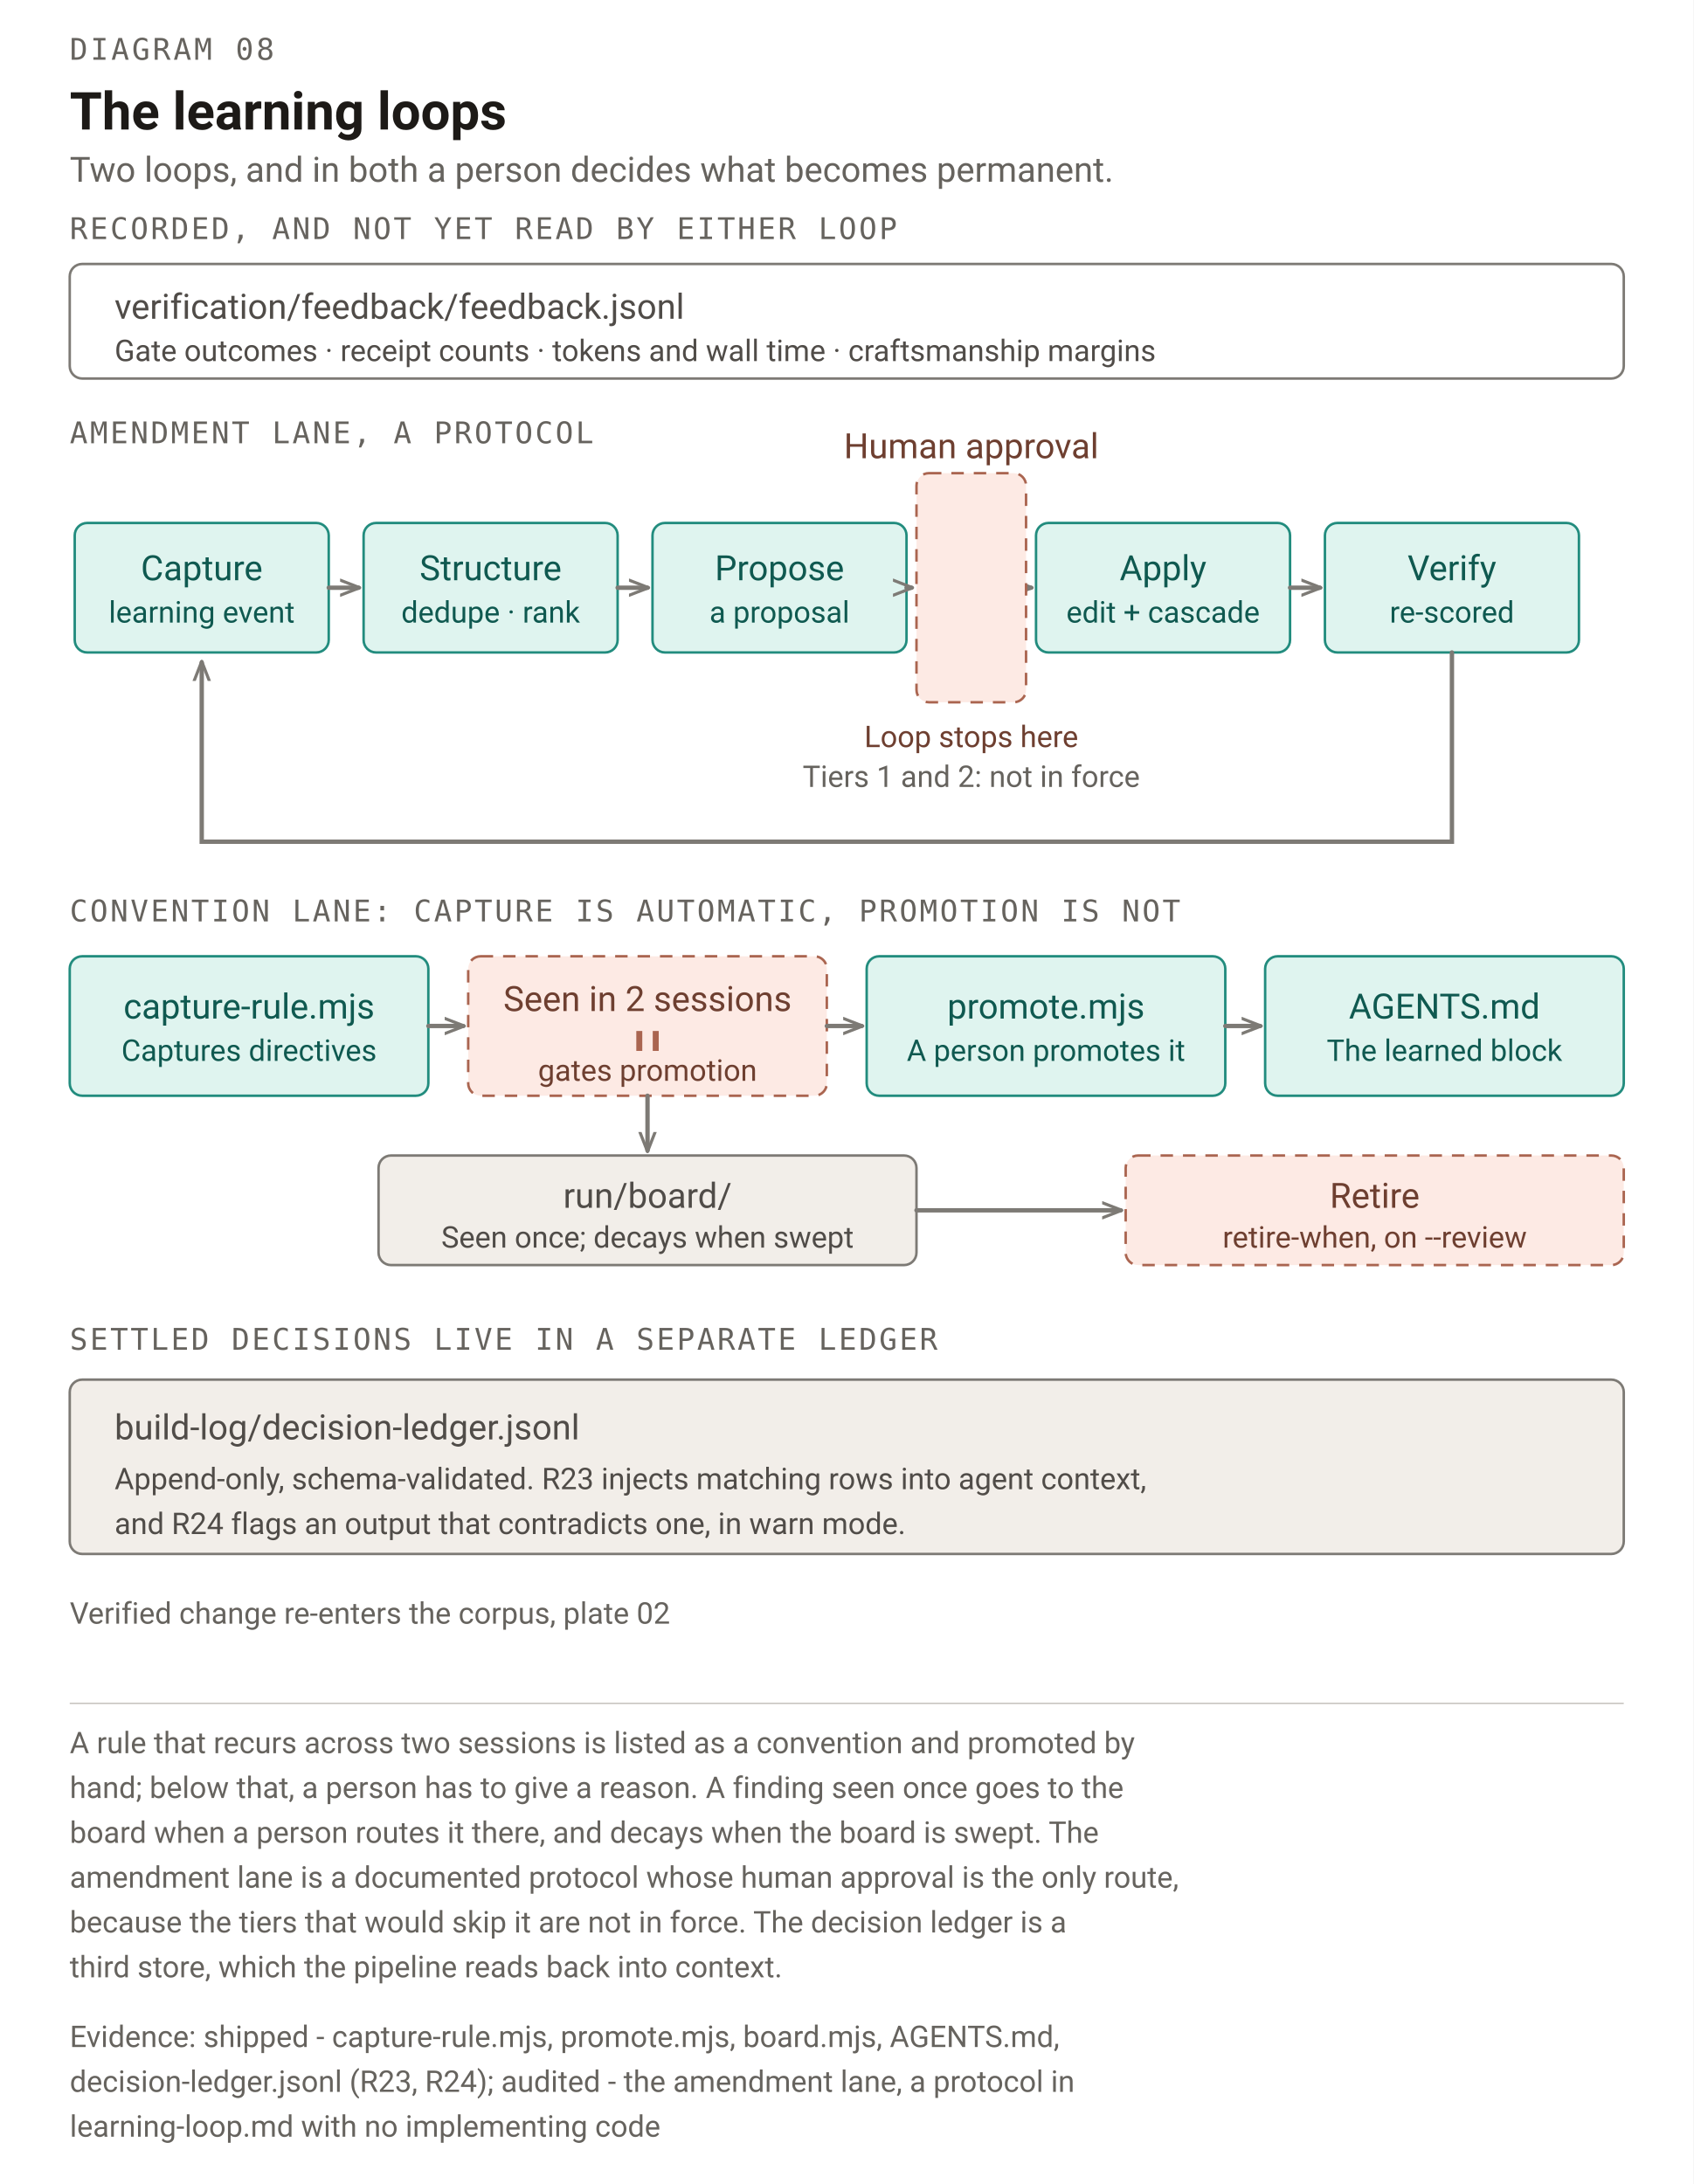
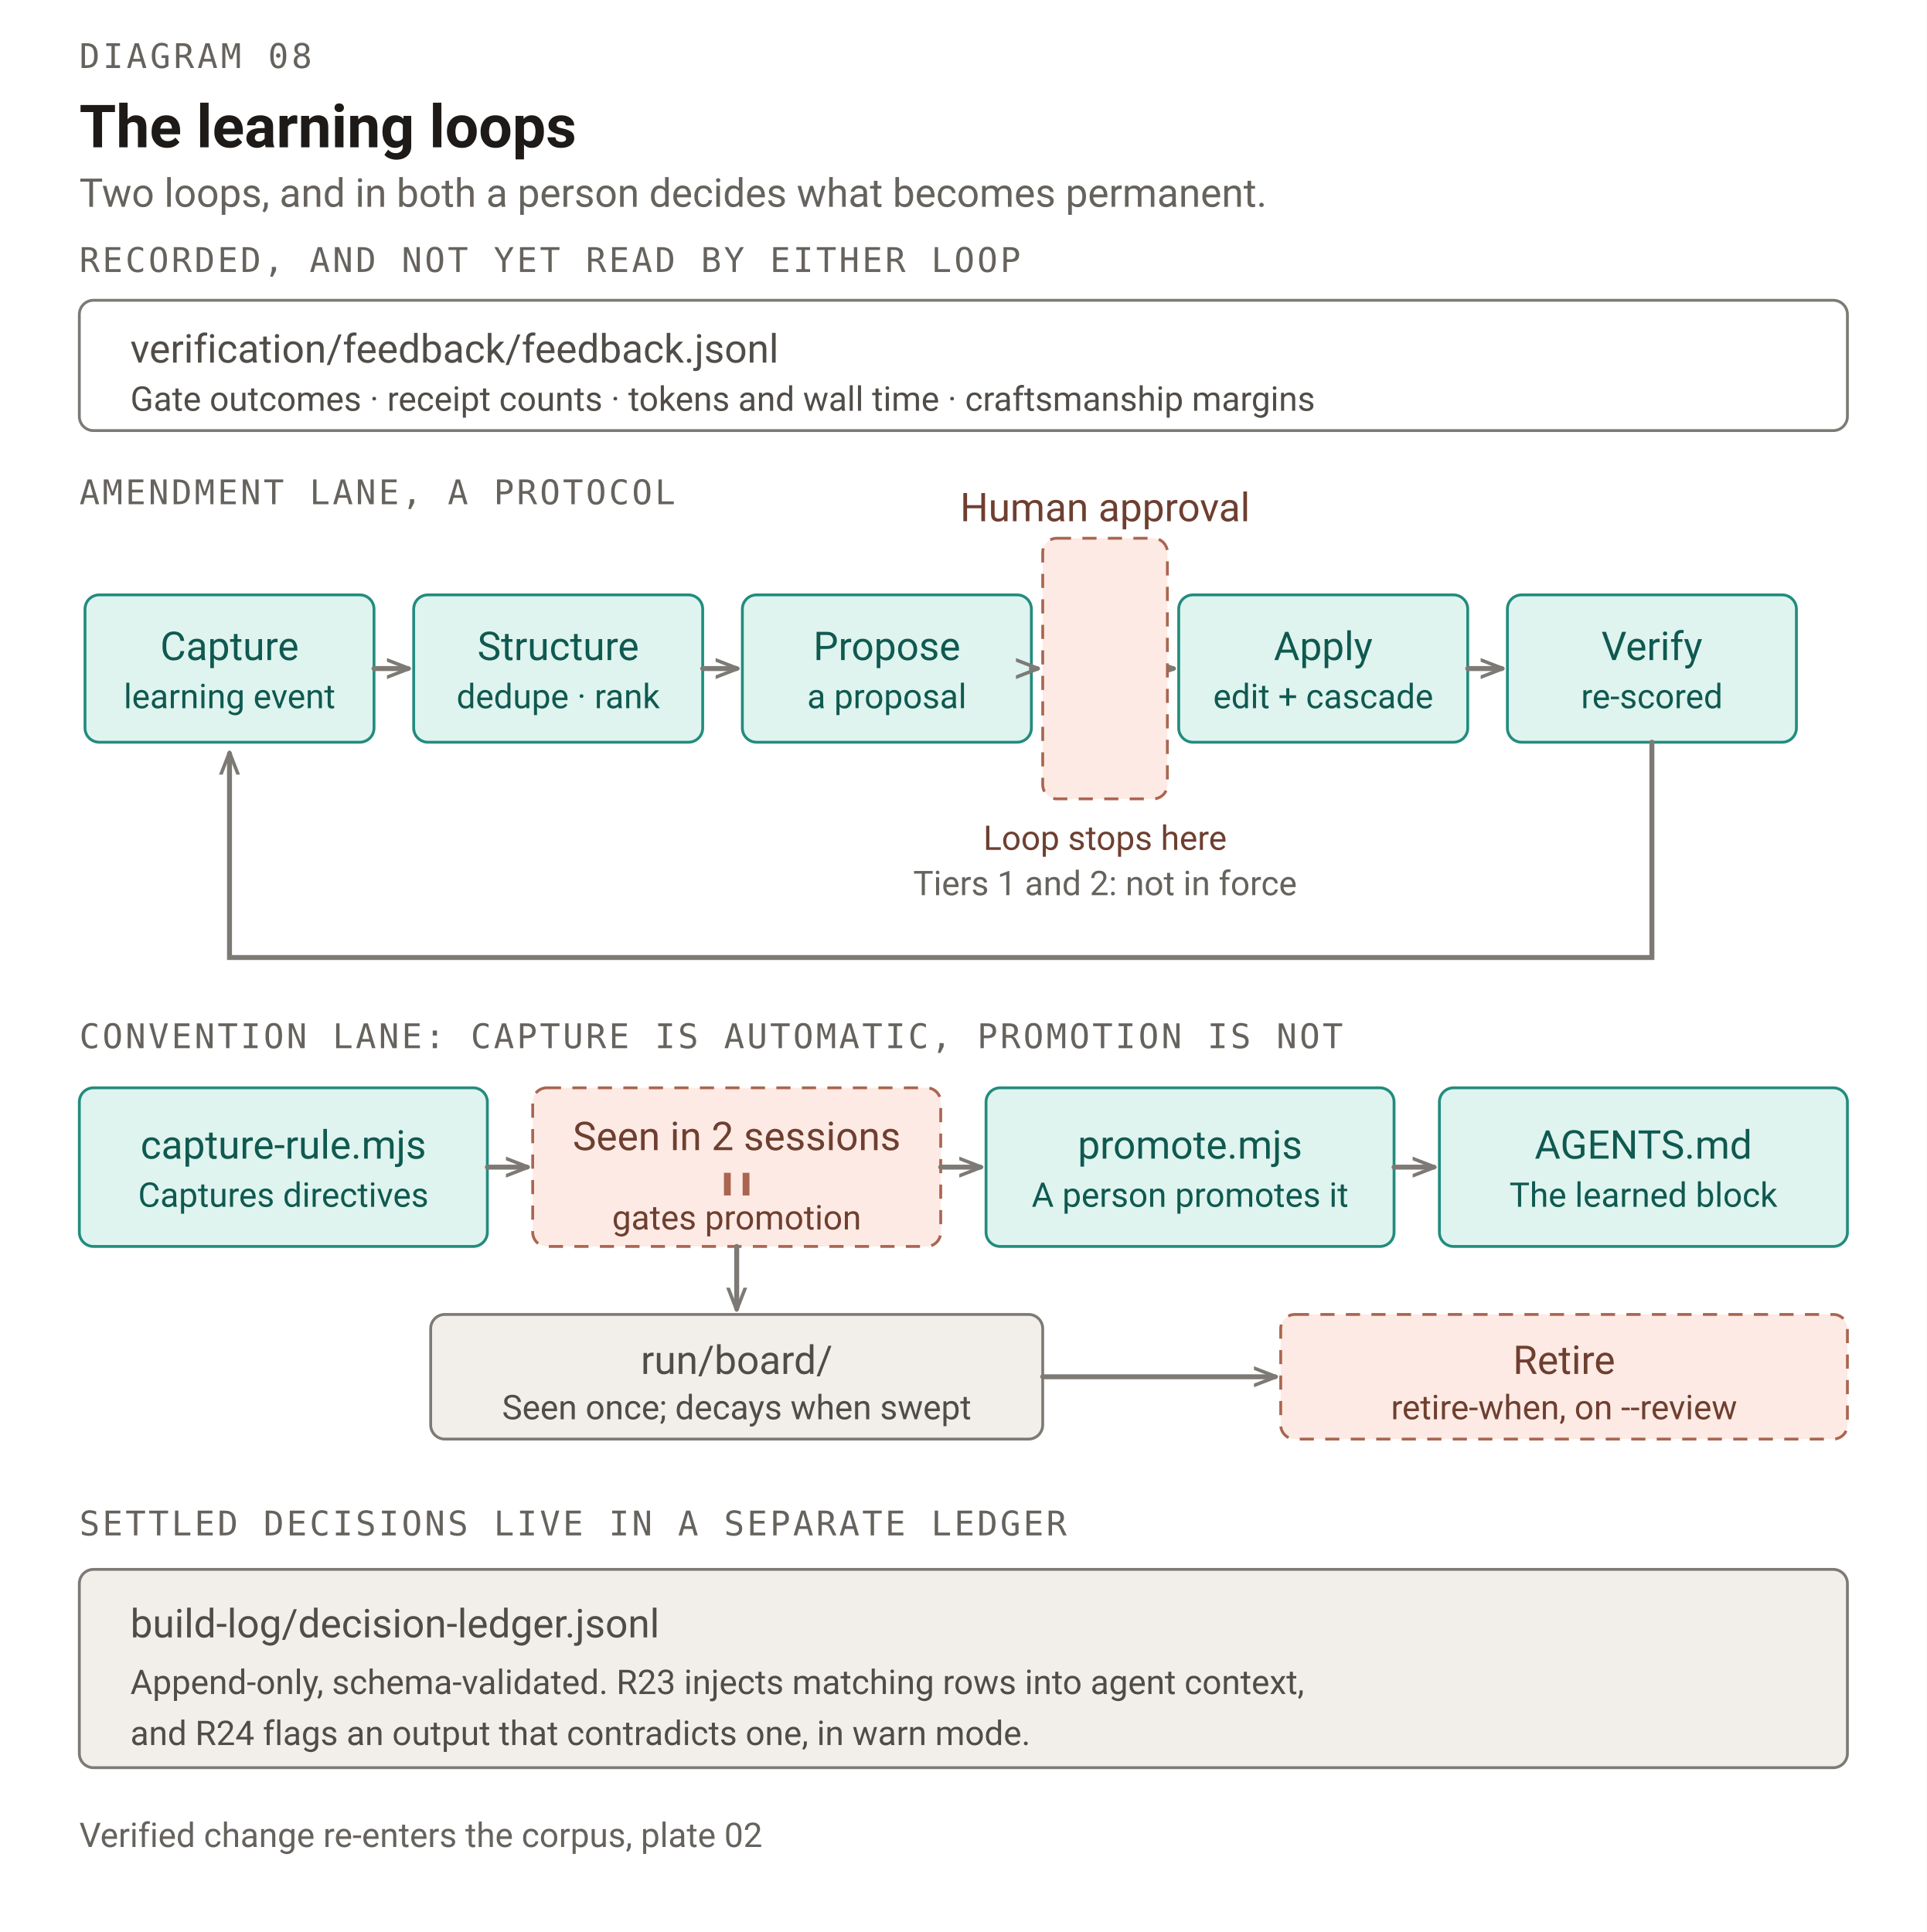
- <svg xmlns="http://www.w3.org/2000/svg" viewBox="0 0 680 877" width="100%" role="img" aria-label="The learning loops. Two loops, and in both a person decides what becomes permanent.">
+ <svg xmlns="http://www.w3.org/2000/svg" viewBox="0 0 680 682" width="100%" role="img" aria-label="The learning loops. Two loops, and in both a person decides what becomes permanent.">
  <style>text{font-family:system-ui,-apple-system,'Segoe UI',Roboto,'Helvetica Neue',sans-serif}text.mono{font-family:ui-monospace,'SFMono-Regular','Cascadia Mono','Segoe UI Mono','DejaVu Sans Mono','Liberation Mono',monospace}.num{font-variant-numeric:tabular-nums}@media (prefers-color-scheme:dark){.teal-f{fill:#122925;stroke:#61c2b2}.teal-o{stroke:#61c2b2}.teal-t{fill:#bee8e0}.teal-m{fill:#61c2b2}.teal-h{stroke:#32a091}.purple-f{fill:#242232;stroke:#ada4e6}.purple-o{stroke:#ada4e6}.purple-t{fill:#dddafb}.purple-m{fill:#ada4e6}.purple-h{stroke:#8b81c5}.coral-f{fill:#311f19;stroke:#e39982}.coral-o{stroke:#e39982}.coral-t{fill:#fad5c9}.coral-m{fill:#e39982}.coral-h{stroke:#c0765f}.gray-f{fill:#262421;stroke:#b1ada8}.gray-o{stroke:#b1ada8}.gray-t{fill:#e1ddd8}.gray-m{fill:#b1ada8}.gray-h{stroke:#8f8b87}.surface{fill:#0d0b08}.ink{fill:#ebe7e2}.mute{fill:#dbd7d2}.rule{stroke:#5b5753}}[data-theme=dark] .teal-f{fill:#122925;stroke:#61c2b2}[data-theme=dark] .teal-o{stroke:#61c2b2}[data-theme=dark] .teal-t{fill:#bee8e0}[data-theme=dark] .teal-m{fill:#61c2b2}[data-theme=dark] .teal-h{stroke:#32a091}[data-theme=dark] .purple-f{fill:#242232;stroke:#ada4e6}[data-theme=dark] .purple-o{stroke:#ada4e6}[data-theme=dark] .purple-t{fill:#dddafb}[data-theme=dark] .purple-m{fill:#ada4e6}[data-theme=dark] .purple-h{stroke:#8b81c5}[data-theme=dark] .coral-f{fill:#311f19;stroke:#e39982}[data-theme=dark] .coral-o{stroke:#e39982}[data-theme=dark] .coral-t{fill:#fad5c9}[data-theme=dark] .coral-m{fill:#e39982}[data-theme=dark] .coral-h{stroke:#c0765f}[data-theme=dark] .gray-f{fill:#262421;stroke:#b1ada8}[data-theme=dark] .gray-o{stroke:#b1ada8}[data-theme=dark] .gray-t{fill:#e1ddd8}[data-theme=dark] .gray-m{fill:#b1ada8}[data-theme=dark] .gray-h{stroke:#8f8b87}[data-theme=dark] .surface{fill:#0d0b08}[data-theme=dark] .ink{fill:#ebe7e2}[data-theme=dark] .mute{fill:#dbd7d2}[data-theme=dark] .rule{stroke:#5b5753}[data-theme=light] .teal-f{fill:#dff4ef;stroke:#228c7e}[data-theme=light] .teal-o{stroke:#228c7e}[data-theme=light] .teal-t{fill:#0f5950}[data-theme=light] .teal-m{fill:#228c7e}[data-theme=light] .teal-h{stroke:#32a091}[data-theme=light] .purple-f{fill:#eeecfd;stroke:#7a70af}[data-theme=light] .purple-o{stroke:#7a70af}[data-theme=light] .purple-t{fill:#4d4671}[data-theme=light] .purple-m{fill:#7a70af}[data-theme=light] .purple-h{stroke:#8b81c5}[data-theme=light] .coral-f{fill:#fdeae4;stroke:#aa6550}[data-theme=light] .coral-o{stroke:#aa6550}[data-theme=light] .coral-t{fill:#6e3f30}[data-theme=light] .coral-m{fill:#aa6550}[data-theme=light] .coral-h{stroke:#c0765f}[data-theme=light] .gray-f{fill:#f2eee9;stroke:#7d7a75}[data-theme=light] .gray-o{stroke:#7d7a75}[data-theme=light] .gray-t{fill:#504c48}[data-theme=light] .gray-m{fill:#7d7a75}[data-theme=light] .gray-h{stroke:#8f8b87}[data-theme=light] .surface{fill:#ffffff}[data-theme=light] .ink{fill:#1d1a17}[data-theme=light] .mute{fill:#66635e}[data-theme=light] .rule{stroke:#c1bdb8}</style>
  <defs>
    <marker id="ar-teal" viewBox="0 0 10 10" refX="8.5" refY="5" markerWidth="5" markerHeight="5" orient="auto-start-reverse">
      <path d="M0,1.5 L9,5 L0,8.5" fill="none" stroke="#228c7e" stroke-width="1.4" stroke-linecap="round" stroke-linejoin="round" class="teal-o" />
    </marker>
    <marker id="ar-purple" viewBox="0 0 10 10" refX="8.5" refY="5" markerWidth="5" markerHeight="5" orient="auto-start-reverse">
      <path d="M0,1.5 L9,5 L0,8.5" fill="none" stroke="#7a70af" stroke-width="1.4" stroke-linecap="round" stroke-linejoin="round" class="purple-o" />
    </marker>
    <marker id="ar-coral" viewBox="0 0 10 10" refX="8.5" refY="5" markerWidth="5" markerHeight="5" orient="auto-start-reverse">
      <path d="M0,1.5 L9,5 L0,8.5" fill="none" stroke="#aa6550" stroke-width="1.4" stroke-linecap="round" stroke-linejoin="round" class="coral-o" />
    </marker>
    <marker id="ar-gray" viewBox="0 0 10 10" refX="8.5" refY="5" markerWidth="5" markerHeight="5" orient="auto-start-reverse">
      <path d="M0,1.5 L9,5 L0,8.5" fill="none" stroke="#7d7a75" stroke-width="1.4" stroke-linecap="round" stroke-linejoin="round" class="gray-o" />
    </marker>
  </defs>
-   <rect x="0" y="0" width="680" height="877" fill="#ffffff" class="surface" />
+   <rect x="0" y="0" width="680" height="682" fill="#ffffff" class="surface" />
  <text x="28" y="24" font-size="12" fill="#66635e" letter-spacing="1.1" class="mute mono">DIAGRAM 08</text>
  <text x="28" y="52" font-size="21" fill="#1d1a17" font-weight="600" class="ink">The learning loops</text>
  <text x="28" y="73" font-size="14" fill="#66635e" class="mute">Two loops, and in both a person decides what becomes permanent.</text>
  <text x="28" y="96" font-size="12" fill="#66635e" font-weight="500" letter-spacing="0.9" class="mute mono">RECORDED, AND NOT YET READ BY EITHER LOOP</text>
  <rect x="28" y="106" width="624" height="46" rx="5" fill="none" stroke="#7d7a75" stroke-width="1.0" class="gray-o" />
  <text x="46" y="128" font-size="14" fill="#504c48" class="gray-t">verification/feedback/feedback.jsonl</text>
  <text x="46" y="145" font-size="12" fill="#504c48" class="gray-t">Gate outcomes · receipt counts · tokens and wall time · craftsmanship margins</text>
  <text x="28" y="178" font-size="12" fill="#66635e" font-weight="500" letter-spacing="0.9" class="mute mono">AMENDMENT LANE, A PROTOCOL</text>
  <rect x="30" y="210" width="102" height="52" rx="5" fill="#dff4ef" stroke="#228c7e" stroke-width="1.0" class="teal-f" />
  <text x="81.0" y="233.0" font-size="14" fill="#0f5950" text-anchor="middle" class="teal-t">Capture</text>
  <text x="81.0" y="250.0" font-size="12" fill="#0f5950" text-anchor="middle" class="teal-t">learning event</text>
  <rect x="146" y="210" width="102" height="52" rx="5" fill="#dff4ef" stroke="#228c7e" stroke-width="1.0" class="teal-f" />
  <text x="197.0" y="233.0" font-size="14" fill="#0f5950" text-anchor="middle" class="teal-t">Structure</text>
  <text x="197.0" y="250.0" font-size="12" fill="#0f5950" text-anchor="middle" class="teal-t">dedupe · rank</text>
  <rect x="262" y="210" width="102" height="52" rx="5" fill="#dff4ef" stroke="#228c7e" stroke-width="1.0" class="teal-f" />
  <text x="313.0" y="233.0" font-size="14" fill="#0f5950" text-anchor="middle" class="teal-t">Propose</text>
  <text x="313.0" y="250.0" font-size="12" fill="#0f5950" text-anchor="middle" class="teal-t">a proposal</text>
  <rect x="416" y="210" width="102" height="52" rx="5" fill="#dff4ef" stroke="#228c7e" stroke-width="1.0" class="teal-f" />
  <text x="467.0" y="233.0" font-size="14" fill="#0f5950" text-anchor="middle" class="teal-t">Apply</text>
  <text x="467.0" y="250.0" font-size="12" fill="#0f5950" text-anchor="middle" class="teal-t">edit + cascade</text>
  <rect x="532" y="210" width="102" height="52" rx="5" fill="#dff4ef" stroke="#228c7e" stroke-width="1.0" class="teal-f" />
  <text x="583.0" y="233.0" font-size="14" fill="#0f5950" text-anchor="middle" class="teal-t">Verify</text>
  <text x="583.0" y="250.0" font-size="12" fill="#0f5950" text-anchor="middle" class="teal-t">re-scored</text>
  <line x1="132" y1="236" x2="144" y2="236" stroke="#7d7a75" stroke-width="1.75" stroke-linecap="round" marker-end="url(#ar-gray)" class="gray-o" />
  <line x1="248" y1="236" x2="260" y2="236" stroke="#7d7a75" stroke-width="1.75" stroke-linecap="round" marker-end="url(#ar-gray)" class="gray-o" />
  <line x1="364" y1="236" x2="366" y2="236" stroke="#7d7a75" stroke-width="1.75" stroke-linecap="round" marker-end="url(#ar-gray)" class="gray-o" />
  <line x1="412" y1="236" x2="414" y2="236" stroke="#7d7a75" stroke-width="1.75" stroke-linecap="round" marker-end="url(#ar-gray)" class="gray-o" />
  <line x1="518" y1="236" x2="530" y2="236" stroke="#7d7a75" stroke-width="1.75" stroke-linecap="round" marker-end="url(#ar-gray)" class="gray-o" />
  <rect x="368" y="190" width="44" height="92" rx="5" fill="#fdeae4" stroke="#aa6550" stroke-width="1.0" stroke-dasharray="5 4" class="coral-f" />
  <text x="390" y="184" font-size="14" fill="#6e3f30" text-anchor="middle" class="coral-t">Human approval</text>
  <text x="390" y="300" font-size="12" fill="#6e3f30" text-anchor="middle" class="coral-t">Loop stops here</text>
  <text x="390" y="316" font-size="12" fill="#66635e" text-anchor="middle" class="mute">Tiers 1 and 2: not in force</text>
  <path d="M583,262 L583,338 L81,338 L81,266" fill="none" stroke="#7d7a75" stroke-width="1.75" stroke-linecap="round" marker-end="url(#ar-gray)" class="gray-o" />
  <text x="28" y="370" font-size="12" fill="#66635e" font-weight="500" letter-spacing="0.9" class="mute mono">CONVENTION LANE: CAPTURE IS AUTOMATIC, PROMOTION IS NOT</text>
  <rect x="28" y="384" width="144" height="56" rx="5" fill="#dff4ef" stroke="#228c7e" stroke-width="1.0" class="teal-f" />
  <text x="100.0" y="409.0" font-size="14" fill="#0f5950" text-anchor="middle" class="teal-t">capture-rule.mjs</text>
  <text x="100.0" y="426.0" font-size="12" fill="#0f5950" text-anchor="middle" class="teal-t">Captures directives</text>
  <rect x="188" y="384" width="144" height="56" rx="5" fill="#fdeae4" stroke="#aa6550" stroke-width="1.0" stroke-dasharray="5 4" class="coral-f" />
  <text x="260.0" y="406" font-size="14" fill="#6e3f30" text-anchor="middle" class="coral-t">Seen in 2 sessions</text>
  <rect x="255.5" y="414" width="2.4" height="8" rx="0" fill="#aa6550" class="coral-m" />
  <rect x="262.1" y="414" width="2.4" height="8" rx="0" fill="#aa6550" class="coral-m" />
  <text x="260.0" y="434" font-size="12" fill="#6e3f30" text-anchor="middle" class="coral-t">gates promotion</text>
  <line x1="172" y1="412" x2="186" y2="412" stroke="#7d7a75" stroke-width="1.75" stroke-linecap="round" marker-end="url(#ar-gray)" class="gray-o" />
  <rect x="348" y="384" width="144" height="56" rx="5" fill="#dff4ef" stroke="#228c7e" stroke-width="1.0" class="teal-f" />
  <text x="420.0" y="409.0" font-size="14" fill="#0f5950" text-anchor="middle" class="teal-t">promote.mjs</text>
  <text x="420.0" y="426.0" font-size="12" fill="#0f5950" text-anchor="middle" class="teal-t">A person promotes it</text>
  <line x1="332" y1="412" x2="346" y2="412" stroke="#7d7a75" stroke-width="1.75" stroke-linecap="round" marker-end="url(#ar-gray)" class="gray-o" />
  <rect x="508" y="384" width="144" height="56" rx="5" fill="#dff4ef" stroke="#228c7e" stroke-width="1.0" class="teal-f" />
  <text x="580.0" y="409.0" font-size="14" fill="#0f5950" text-anchor="middle" class="teal-t">AGENTS.md</text>
  <text x="580.0" y="426.0" font-size="12" fill="#0f5950" text-anchor="middle" class="teal-t">The learned block</text>
  <line x1="492" y1="412" x2="506" y2="412" stroke="#7d7a75" stroke-width="1.75" stroke-linecap="round" marker-end="url(#ar-gray)" class="gray-o" />
  <line x1="260" y1="440" x2="260" y2="462" stroke="#7d7a75" stroke-width="1.75" stroke-linecap="round" marker-end="url(#ar-gray)" class="gray-o" />
  <rect x="152" y="464" width="216" height="44" rx="5" fill="#f2eee9" stroke="#7d7a75" stroke-width="1.0" class="gray-f" />
  <text x="260" y="485" font-size="14" fill="#504c48" text-anchor="middle" class="gray-t">run/board/</text>
  <text x="260" y="501" font-size="12" fill="#504c48" text-anchor="middle" class="gray-t">Seen once; decays when swept</text>
  <line x1="368" y1="486" x2="450" y2="486" stroke="#7d7a75" stroke-width="1.75" stroke-linecap="round" marker-end="url(#ar-gray)" class="gray-o" />
  <rect x="452" y="464" width="200" height="44" rx="5" fill="#fdeae4" stroke="#aa6550" stroke-width="1.0" stroke-dasharray="5 4" class="coral-f" />
  <text x="552" y="485" font-size="14" fill="#6e3f30" text-anchor="middle" class="coral-t">Retire</text>
  <text x="552" y="501" font-size="12" fill="#6e3f30" text-anchor="middle" class="coral-t">retire-when, on --review</text>
  <text x="28" y="542" font-size="12" fill="#66635e" font-weight="500" letter-spacing="0.9" class="mute mono">SETTLED DECISIONS LIVE IN A SEPARATE LEDGER</text>
  <rect x="28" y="554" width="624" height="70" rx="5" fill="#f2eee9" stroke="#7d7a75" stroke-width="1.0" class="gray-f" />
  <text x="46" y="578" font-size="14" fill="#504c48" class="gray-t">build-log/decision-ledger.jsonl</text>
  <text x="46" y="598" font-size="12" fill="#504c48" class="gray-t">Append-only, schema-validated. R23 injects matching rows into agent context,</text>
  <text x="46" y="616" font-size="12" fill="#504c48" class="gray-t">and R24 flags an output that contradicts one, in warn mode.</text>
  <text x="28" y="652" font-size="12" fill="#66635e" class="mute">Verified change re-enters the corpus, plate 02</text>
-   <line x1="28" y1="684" x2="652" y2="684" stroke="#c1bdb8" stroke-width="0.5" class="rule" />
-   <text x="28" y="704" font-size="12" fill="#66635e" class="mute">A rule that recurs across two sessions is listed as a convention and promoted by</text>
-   <text x="28" y="722" font-size="12" fill="#66635e" class="mute">hand; below that, a person has to give a reason. A finding seen once goes to the</text>
-   <text x="28" y="740" font-size="12" fill="#66635e" class="mute">board when a person routes it there, and decays when the board is swept. The</text>
-   <text x="28" y="758" font-size="12" fill="#66635e" class="mute">amendment lane is a documented protocol whose human approval is the only route,</text>
-   <text x="28" y="776" font-size="12" fill="#66635e" class="mute">because the tiers that would skip it are not in force. The decision ledger is a</text>
-   <text x="28" y="794" font-size="12" fill="#66635e" class="mute">third store, which the pipeline reads back into context.</text>
-   <text x="28" y="822" font-size="12" fill="#66635e" class="mute">Evidence: shipped - capture-rule.mjs, promote.mjs, board.mjs, AGENTS.md,</text>
-   <text x="28" y="840" font-size="12" fill="#66635e" class="mute">decision-ledger.jsonl (R23, R24); audited - the amendment lane, a protocol in</text>
-   <text x="28" y="858" font-size="12" fill="#66635e" class="mute">learning-loop.md with no implementing code</text>
</svg>
